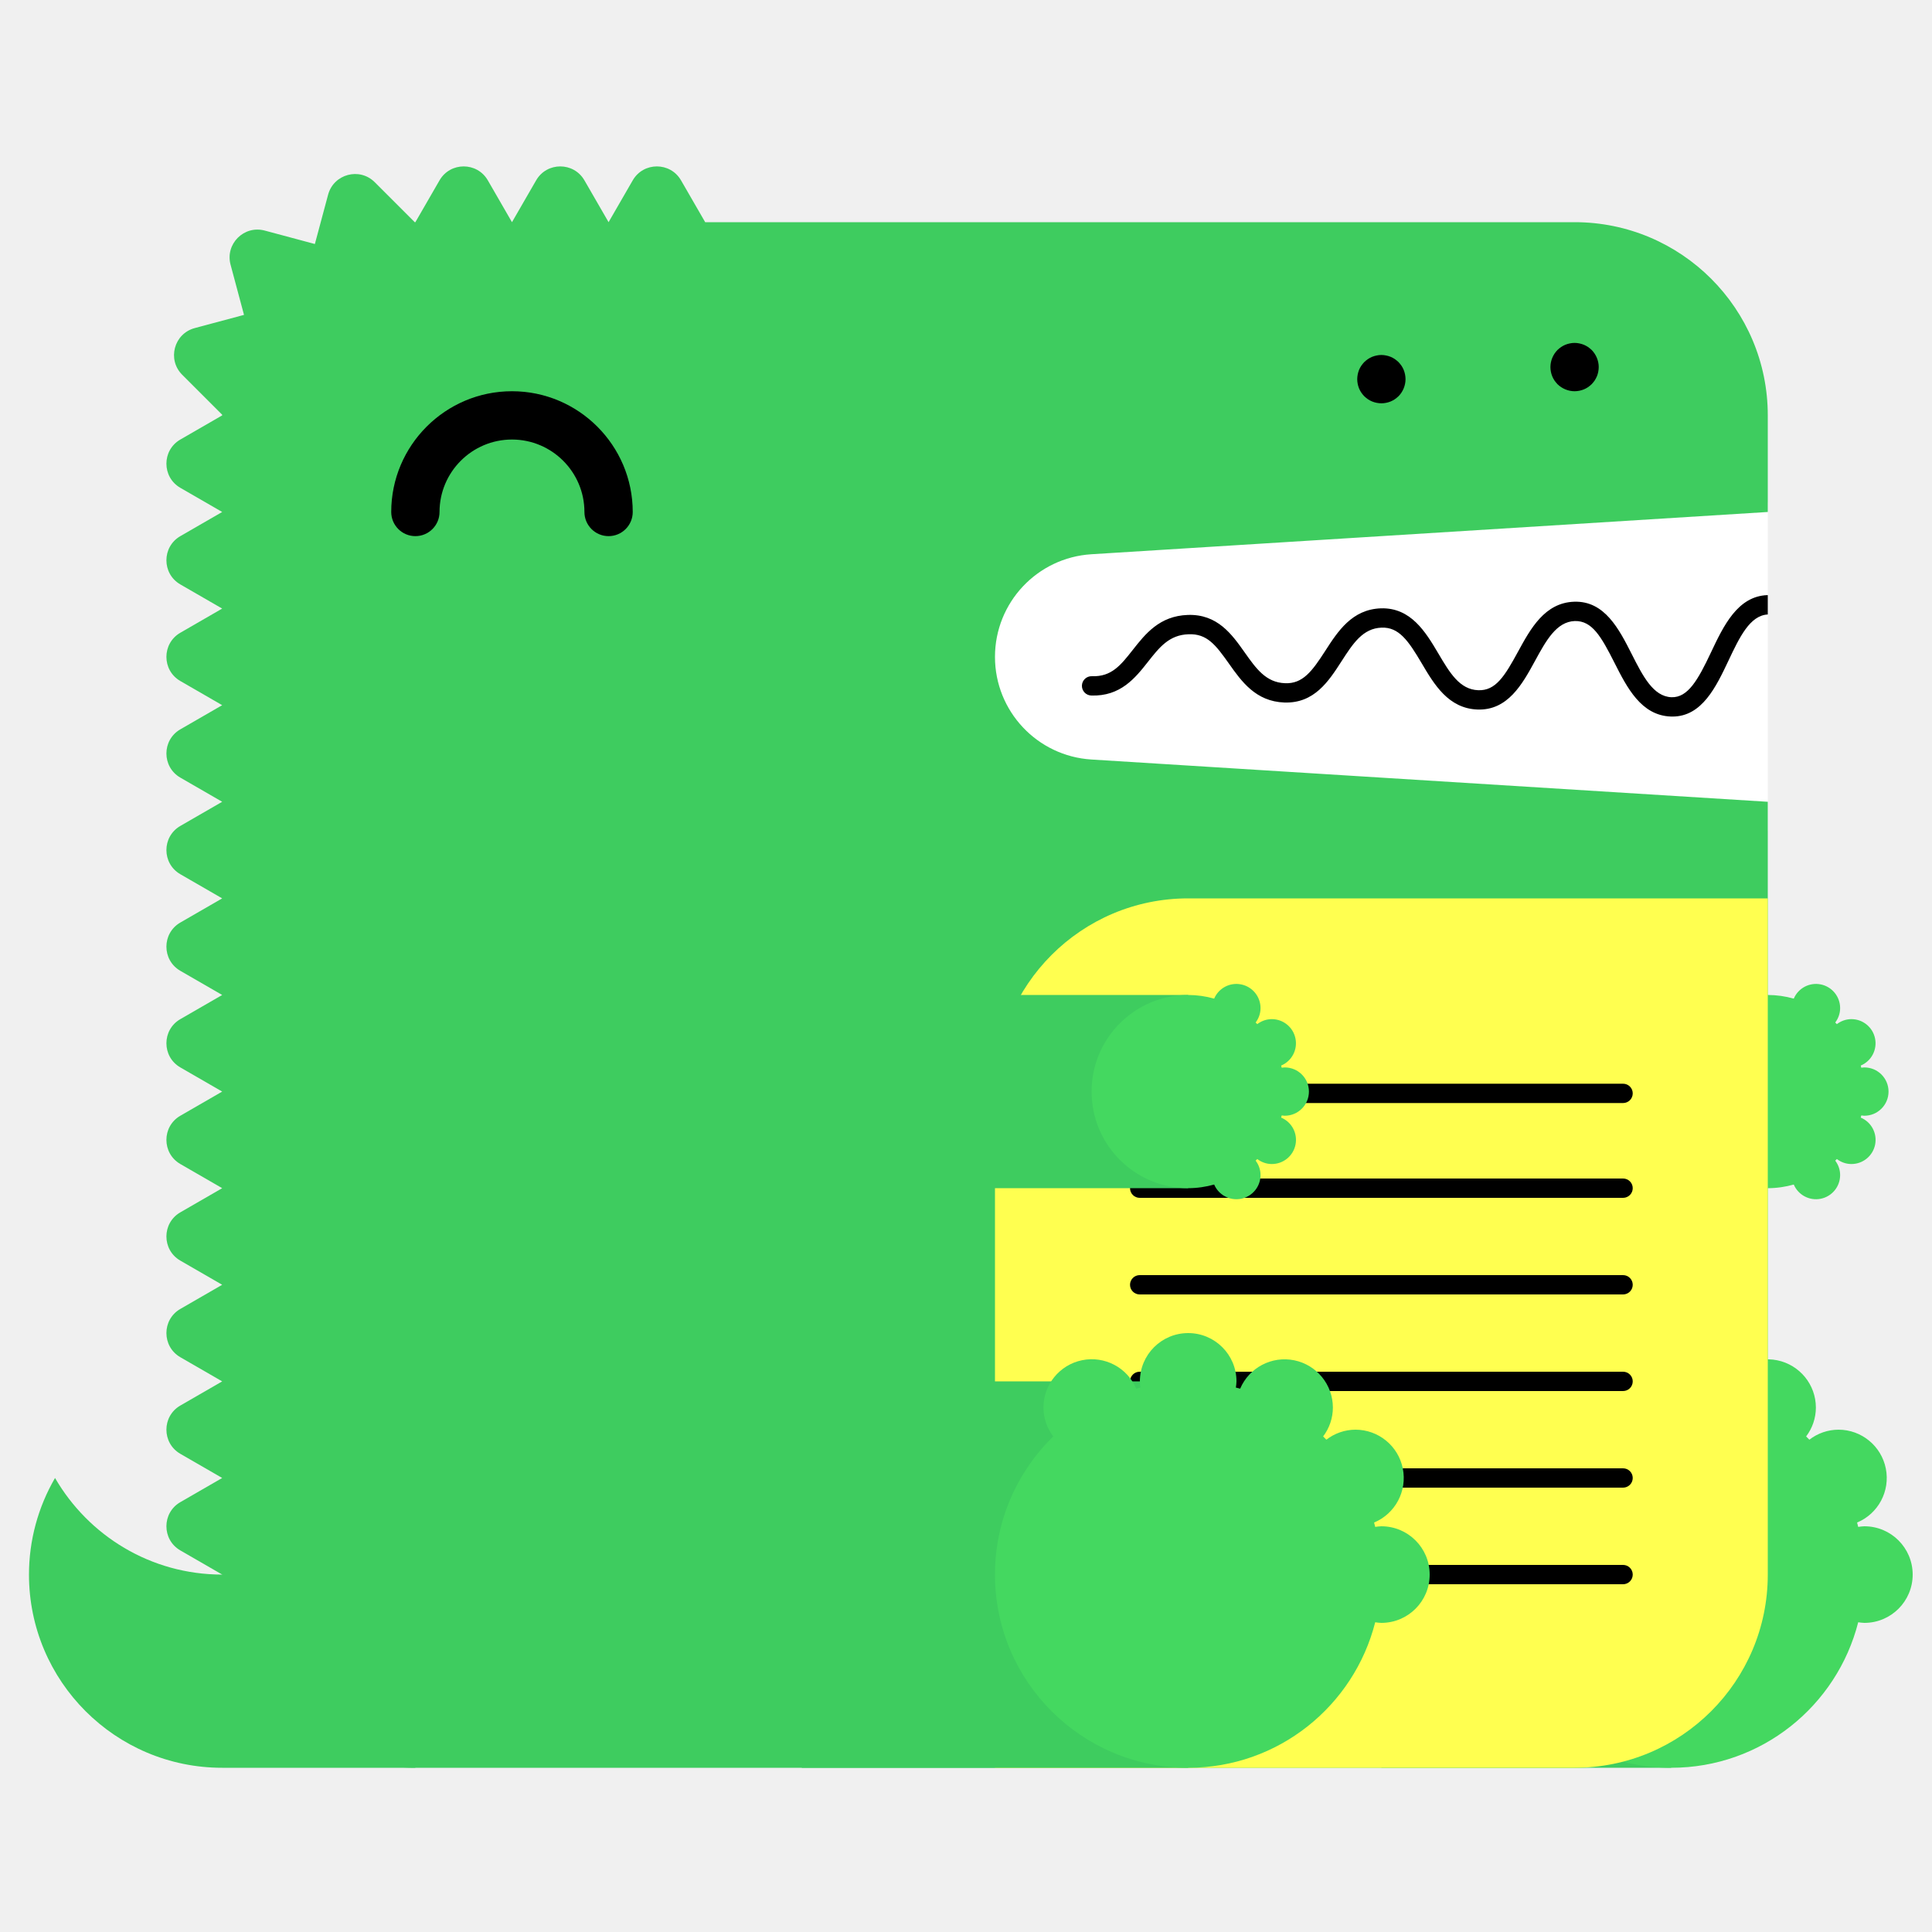
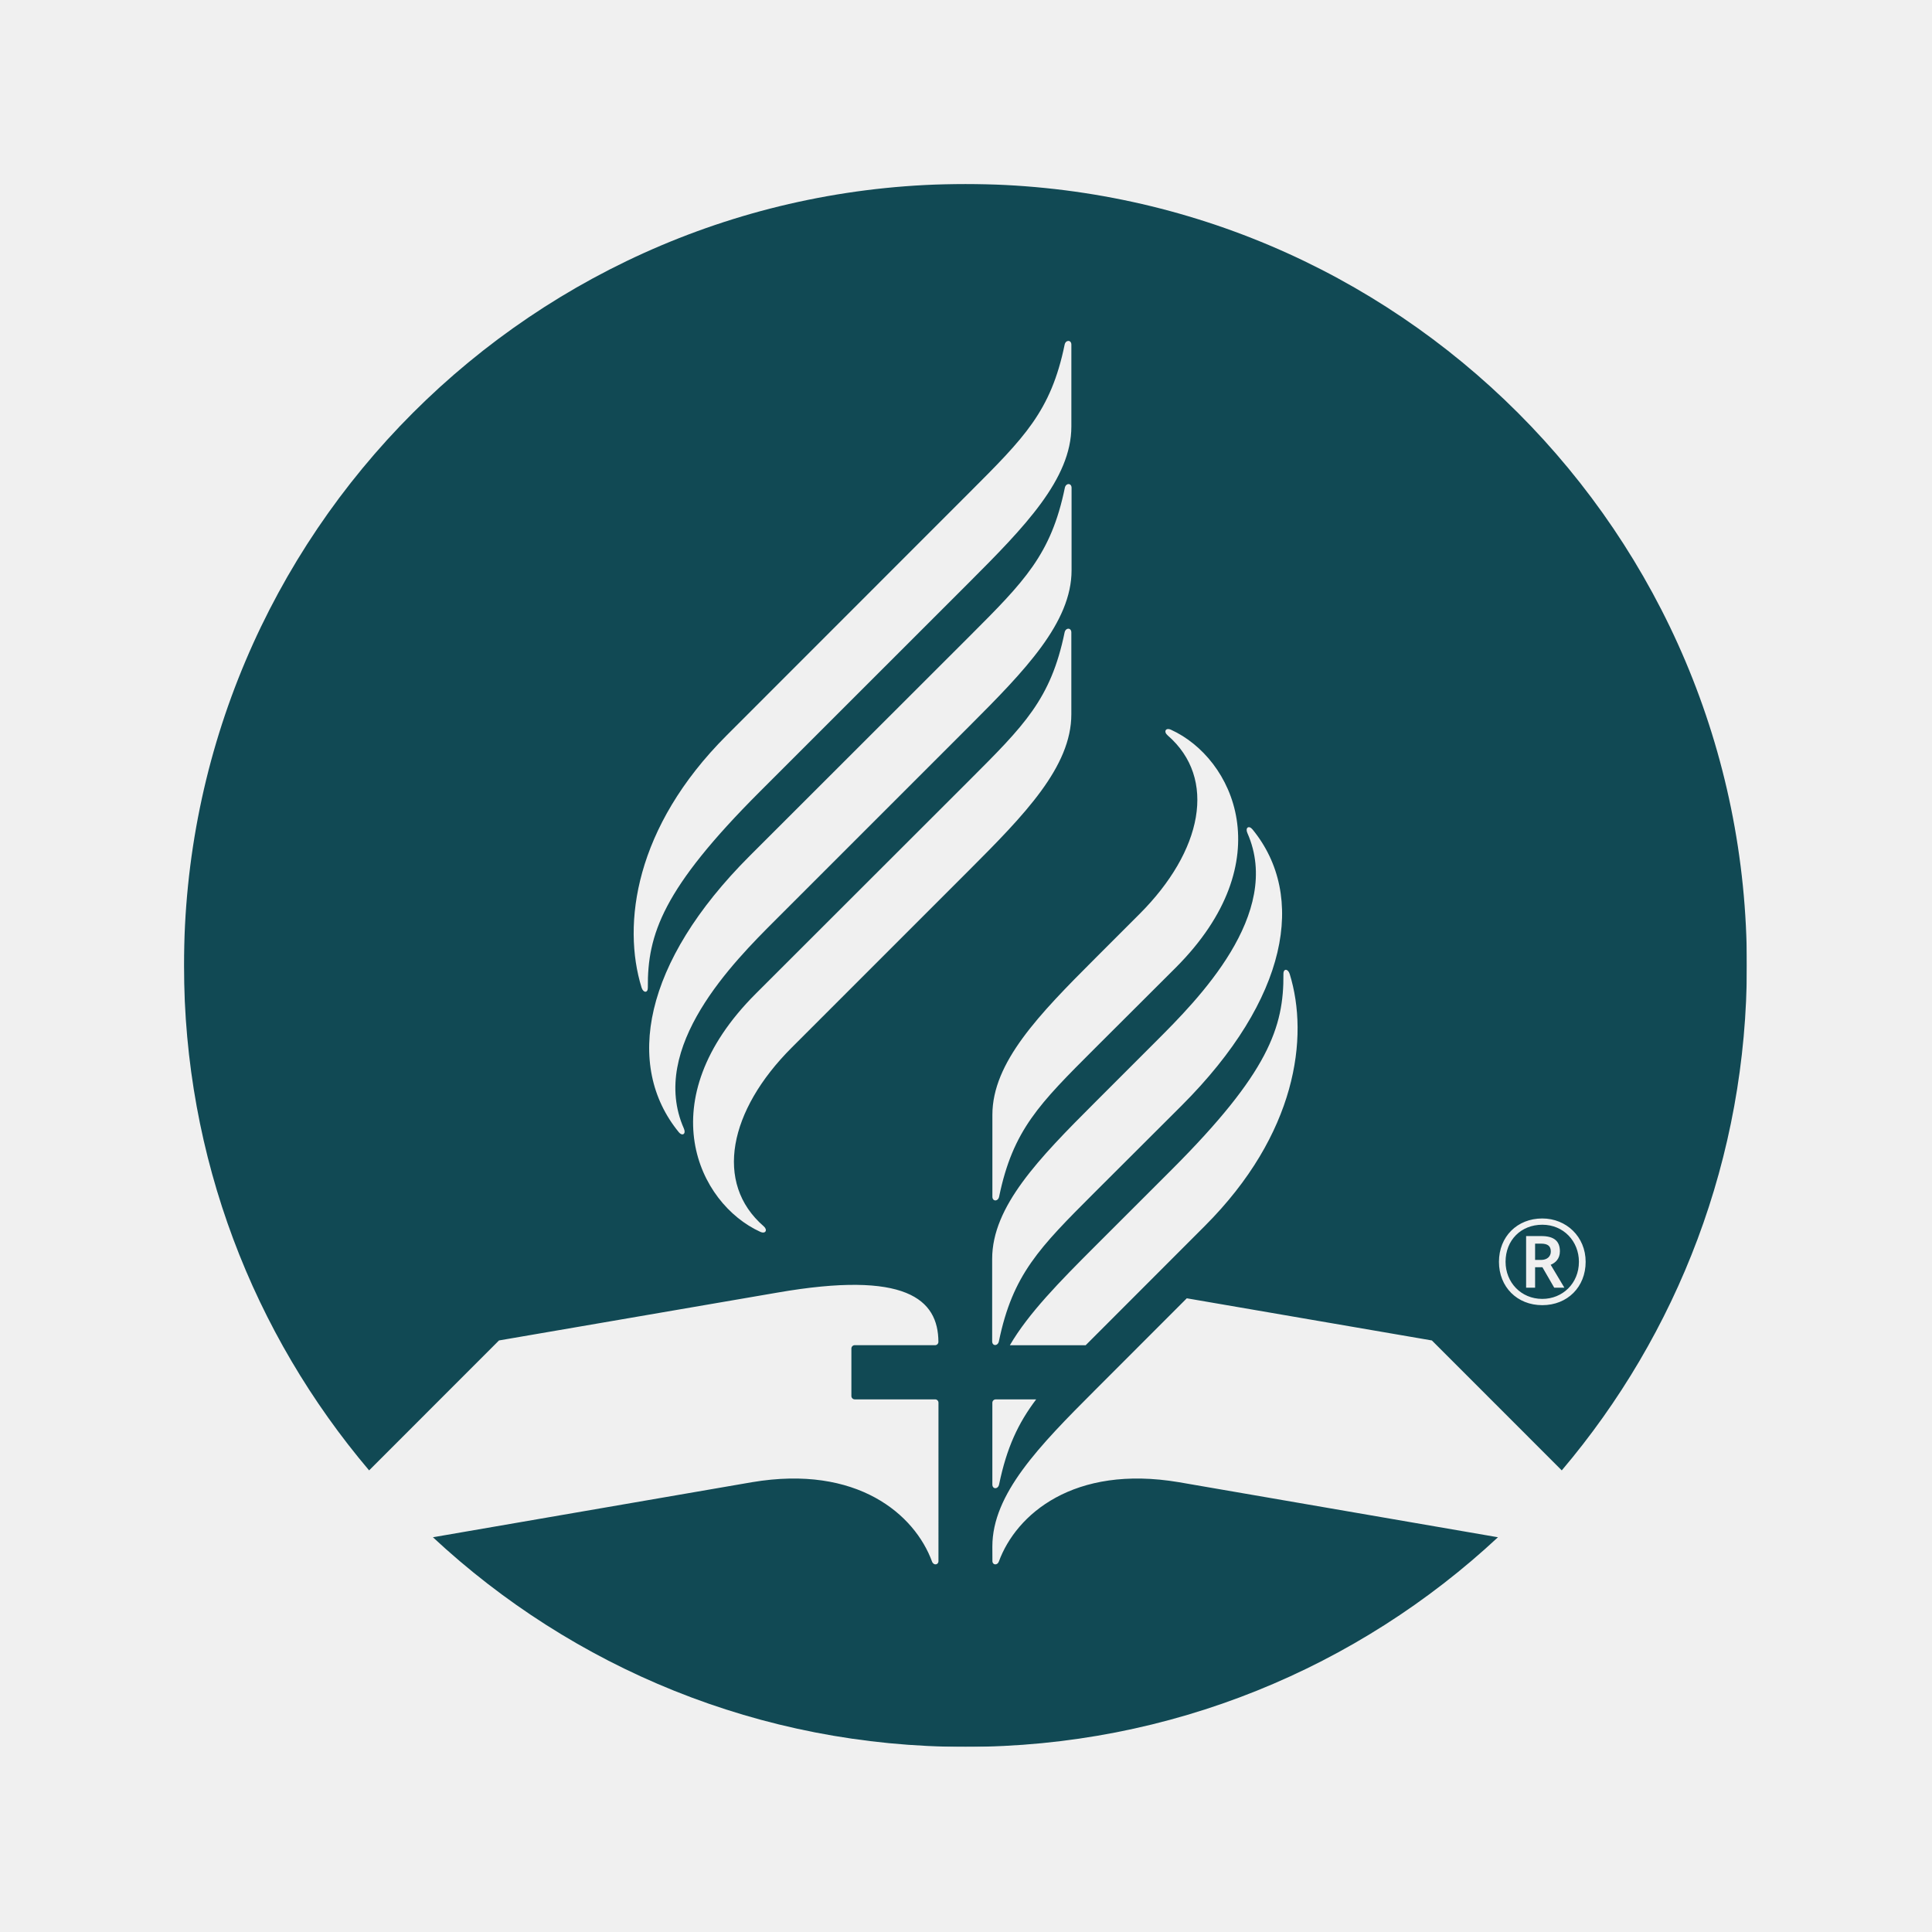
- <svg xmlns="http://www.w3.org/2000/svg" width="200" height="200" viewBox="0 0 200 200">
-   <g fill="none" fill-rule="evenodd">
-     <path fill="#FFF" d="M99 52h84v34H99z" />
-     <path d="M23 163c-7.398 0-13.843-4.027-17.303-10A19.886 19.886 0 0 0 3 163c0 11.046 8.954 20 20 20h20v-20H23z" fill="#3ECC5F" />
-     <path d="M112.98 57.376L183 53V43c0-11.046-8.954-20-20-20H73l-2.5-4.33c-1.112-1.925-3.889-1.925-5 0L63 23l-2.5-4.33c-1.111-1.925-3.889-1.925-5 0L53 23l-2.5-4.33c-1.111-1.925-3.889-1.925-5 0L43 23c-.022 0-.042.003-.065.003l-4.142-4.141c-1.57-1.571-4.252-.853-4.828 1.294l-1.369 5.104-5.192-1.392c-2.148-.575-4.111 1.389-3.535 3.536l1.39 5.193-5.102 1.367c-2.148.576-2.867 3.259-1.296 4.83l4.142 4.142c0 .021-.003.042-.003.064l-4.33 2.5c-1.925 1.111-1.925 3.889 0 5L23 53l-4.33 2.5c-1.925 1.111-1.925 3.889 0 5L23 63l-4.33 2.5c-1.925 1.111-1.925 3.889 0 5L23 73l-4.33 2.5c-1.925 1.111-1.925 3.889 0 5L23 83l-4.33 2.5c-1.925 1.111-1.925 3.889 0 5L23 93l-4.33 2.5c-1.925 1.111-1.925 3.889 0 5L23 103l-4.33 2.5c-1.925 1.111-1.925 3.889 0 5L23 113l-4.33 2.5c-1.925 1.111-1.925 3.889 0 5L23 123l-4.33 2.5c-1.925 1.111-1.925 3.889 0 5L23 133l-4.33 2.5c-1.925 1.111-1.925 3.889 0 5L23 143l-4.33 2.5c-1.925 1.111-1.925 3.889 0 5L23 153l-4.33 2.5c-1.925 1.111-1.925 3.889 0 5L23 163c0 11.046 8.954 20 20 20h120c11.046 0 20-8.954 20-20V83l-70.02-4.376A10.645 10.645 0 0 1 103 68c0-5.621 4.37-10.273 9.98-10.624" fill="#3ECC5F" />
-     <path fill="#3ECC5F" d="M143 183h30v-40h-30z" />
-     <path d="M193 158c-.219 0-.428.037-.639.064-.038-.15-.074-.301-.116-.451A5 5 0 0 0 190.32 148a4.96 4.96 0 0 0-3.016 1.036 26.531 26.531 0 0 0-.335-.336 4.955 4.955 0 0 0 1.011-2.987 5 5 0 0 0-9.599-1.959c-.148-.042-.297-.077-.445-.115.027-.211.064-.42.064-.639a5 5 0 0 0-5-5 5 5 0 0 0-5 5c0 .219.037.428.064.639-.148.038-.297.073-.445.115a4.998 4.998 0 0 0-9.599 1.959c0 1.125.384 2.151 1.011 2.987-3.717 3.632-6.031 8.693-6.031 14.3 0 11.046 8.954 20 20 20 9.339 0 17.16-6.41 19.361-15.064.211.027.42.064.639.064a5 5 0 0 0 5-5 5 5 0 0 0-5-5" fill="#44D860" />
-     <path fill="#3ECC5F" d="M153 123h30v-20h-30z" />
-     <path d="M193 115.5a2.5 2.5 0 1 0 0-5c-.109 0-.214.019-.319.032-.02-.075-.037-.15-.058-.225a2.501 2.501 0 0 0-.963-4.807c-.569 0-1.088.197-1.508.518a6.653 6.653 0 0 0-.168-.168c.314-.417.506-.931.506-1.494a2.5 2.5 0 0 0-4.8-.979A9.987 9.987 0 0 0 183 103c-5.522 0-10 4.478-10 10s4.478 10 10 10c.934 0 1.833-.138 2.69-.377a2.5 2.5 0 0 0 4.8-.979c0-.563-.192-1.077-.506-1.494.057-.055.113-.111.168-.168.42.321.939.518 1.508.518a2.5 2.5 0 0 0 .963-4.807c.021-.074.038-.15.058-.225.105.013.21.032.319.032" fill="#44D860" />
-     <path d="M63 55.5a2.5 2.5 0 0 1-2.5-2.5c0-4.136-3.364-7.5-7.5-7.5s-7.5 3.364-7.5 7.5a2.5 2.5 0 1 1-5 0c0-6.893 5.607-12.5 12.5-12.5S65.5 46.107 65.5 53a2.5 2.5 0 0 1-2.5 2.5" fill="#000" />
-     <path d="M103 183h60c11.046 0 20-8.954 20-20V93h-60c-11.046 0-20 8.954-20 20v70z" fill="#FFFF50" />
-     <path d="M168.02 124h-50.04a1 1 0 1 1 0-2h50.04a1 1 0 1 1 0 2m0 20h-50.04a1 1 0 1 1 0-2h50.04a1 1 0 1 1 0 2m0 20h-50.04a1 1 0 1 1 0-2h50.04a1 1 0 1 1 0 2m0-49.814h-50.04a1 1 0 1 1 0-2h50.04a1 1 0 1 1 0 2m0 19.814h-50.04a1 1 0 1 1 0-2h50.04a1 1 0 1 1 0 2m0 20h-50.04a1 1 0 1 1 0-2h50.04a1 1 0 1 1 0 2M183 61.611c-.012 0-.022-.006-.034-.005-3.09.105-4.552 3.196-5.842 5.923-1.346 2.85-2.387 4.703-4.093 4.647-1.889-.068-2.969-2.202-4.113-4.46-1.314-2.594-2.814-5.536-5.963-5.426-3.046.104-4.513 2.794-5.807 5.167-1.377 2.528-2.314 4.065-4.121 3.994-1.927-.07-2.951-1.805-4.136-3.813-1.321-2.236-2.848-4.75-5.936-4.664-2.994.103-4.465 2.385-5.763 4.4-1.373 2.13-2.335 3.428-4.165 3.351-1.973-.07-2.992-1.51-4.171-3.177-1.324-1.873-2.816-3.993-5.895-3.89-2.928.1-4.399 1.97-5.696 3.618-1.232 1.564-2.194 2.802-4.229 2.724a1 1 0 0 0-.072 2c3.017.101 4.545-1.8 5.872-3.487 1.177-1.496 2.193-2.787 4.193-2.855 1.926-.082 2.829 1.115 4.195 3.045 1.297 1.834 2.769 3.914 5.731 4.021 3.103.104 4.596-2.215 5.918-4.267 1.182-1.834 2.202-3.417 4.15-3.484 1.793-.067 2.769 1.35 4.145 3.681 1.297 2.197 2.766 4.686 5.787 4.796 3.125.108 4.634-2.62 5.949-5.035 1.139-2.088 2.214-4.06 4.119-4.126 1.793-.042 2.728 1.595 4.111 4.33 1.292 2.553 2.757 5.445 5.825 5.556l.169.003c3.064 0 4.518-3.075 5.805-5.794 1.139-2.41 2.217-4.68 4.067-4.773v-2z" fill="#000" />
-     <path fill="#3ECC5F" d="M83 183h40v-40H83z" />
-     <path d="M143 158c-.219 0-.428.037-.639.064-.038-.15-.074-.301-.116-.451A5 5 0 0 0 140.32 148a4.96 4.96 0 0 0-3.016 1.036 26.531 26.531 0 0 0-.335-.336 4.955 4.955 0 0 0 1.011-2.987 5 5 0 0 0-9.599-1.959c-.148-.042-.297-.077-.445-.115.027-.211.064-.42.064-.639a5 5 0 0 0-5-5 5 5 0 0 0-5 5c0 .219.037.428.064.639-.148.038-.297.073-.445.115a4.998 4.998 0 0 0-9.599 1.959c0 1.125.384 2.151 1.011 2.987-3.717 3.632-6.031 8.693-6.031 14.3 0 11.046 8.954 20 20 20 9.339 0 17.16-6.41 19.361-15.064.211.027.42.064.639.064a5 5 0 0 0 5-5 5 5 0 0 0-5-5" fill="#44D860" />
-     <path fill="#3ECC5F" d="M83 123h40v-20H83z" />
-     <path d="M133 115.5a2.5 2.5 0 1 0 0-5c-.109 0-.214.019-.319.032-.02-.075-.037-.15-.058-.225a2.501 2.501 0 0 0-.963-4.807c-.569 0-1.088.197-1.508.518a6.653 6.653 0 0 0-.168-.168c.314-.417.506-.931.506-1.494a2.5 2.5 0 0 0-4.8-.979A9.987 9.987 0 0 0 123 103c-5.522 0-10 4.478-10 10s4.478 10 10 10c.934 0 1.833-.138 2.69-.377a2.5 2.5 0 0 0 4.8-.979c0-.563-.192-1.077-.506-1.494.057-.055.113-.111.168-.168.42.321.939.518 1.508.518a2.5 2.5 0 0 0 .963-4.807c.021-.074.038-.15.058-.225.105.013.21.032.319.032" fill="#44D860" />
-     <path d="M143 41.75c-.16 0-.33-.02-.49-.05a2.52 2.52 0 0 1-.47-.14c-.15-.06-.29-.14-.431-.23-.13-.09-.259-.2-.38-.31-.109-.12-.219-.24-.309-.38s-.17-.28-.231-.43a2.619 2.619 0 0 1-.189-.96c0-.16.02-.33.05-.49.03-.16.08-.31.139-.47.061-.15.141-.29.231-.43.09-.13.2-.26.309-.38.121-.11.25-.22.38-.31.141-.09.281-.17.431-.23.149-.06.31-.11.47-.14.32-.07.65-.07.98 0 .159.03.32.08.47.14.149.06.29.14.43.23.13.09.259.2.38.31.11.12.22.25.31.38.09.14.17.28.23.43.06.16.11.31.14.47.029.16.05.33.05.49 0 .66-.271 1.31-.73 1.77-.121.11-.25.22-.38.31-.14.09-.281.17-.43.23a2.565 2.565 0 0 1-.96.19m20-1.25c-.66 0-1.3-.27-1.771-.73a3.802 3.802 0 0 1-.309-.38c-.09-.14-.17-.28-.231-.43a2.619 2.619 0 0 1-.189-.96c0-.66.27-1.3.729-1.77.121-.11.25-.22.38-.31.141-.09.281-.17.431-.23.149-.06.31-.11.47-.14.32-.07.66-.07.98 0 .159.03.32.08.47.14.149.06.29.14.43.23.13.09.259.2.38.31.459.47.73 1.11.73 1.77 0 .16-.021.33-.05.49-.03.16-.08.32-.14.47-.07.15-.14.29-.23.43-.09.13-.2.26-.31.38-.121.11-.25.22-.38.31-.14.09-.281.17-.43.23a2.565 2.565 0 0 1-.96.19" fill="#000" />
+ <svg xmlns="http://www.w3.org/2000/svg" xmlns:xlink="http://www.w3.org/1999/xlink" viewBox="0 0 210 210">
+   <defs>
+     <path id="a" d="M0 0h169.877v169.877H0z" />
+   </defs>
+   <g fill="none" fill-rule="evenodd" transform="translate(20 20)">
+     <mask id="b" fill="#fff">
+       <use xlink:href="#a" />
+     </mask>
+     <path fill="#114954" d="M147.5 116.95c.667 0 1.066-.373 1.066-.913 0-.604-.334-.86-1.08-.86h-.628v1.772h.642zm-1.618-2.595h1.644c1.399 0 2.028.553 2.028 1.657 0 .808-.488 1.257-1.002 1.463l1.49 2.492h-1.104l-1.284-2.222h-.796v2.222h-.976v-5.612zm5.74 2.8c0-2.222-1.657-4.032-3.981-4.032-2.323 0-3.993 1.681-3.993 4.031 0 2.222 1.67 4.031 3.993 4.031 2.196 0 3.98-1.68 3.98-4.03zm-8.692 0c0-2.735 1.977-4.713 4.71-4.713 2.608 0 4.713 1.978 4.713 4.712 0 2.735-1.977 4.712-4.712 4.712-2.734 0-4.711-1.977-4.711-4.712zm-55.086-.318c0-5.703 5.08-10.918 11.134-16.97l6.707-6.708c4.45-4.45 13.795-13.8 9.898-22.617-.256-.58.167-.868.56-.388 5.895 7.208 3.889 18.426-7.701 30.016l-9.486 9.467c-5.988 5.987-8.884 8.896-10.38 16.156-.112.543-.732.541-.732 0v-8.956zM66.052 93.874c-6.818 6.817-8.464 14.718-3.043 19.414.454.393.218.875-.375.604-6.761-3.082-12.091-14.276-.5-25.867l23.203-23.182c5.988-5.988 8.885-8.84 10.38-16.099.113-.543.733-.54.733 0v8.895c0 5.703-5.082 10.918-11.134 16.97L66.052 93.874zm-12.274 9.185c-5.895-7.208-3.89-18.424 7.7-30.015L85.363 49.18c5.988-5.987 8.884-8.896 10.38-16.156.112-.543.732-.54.732 0v8.956c0 5.703-5.082 10.918-11.134 16.971L64.236 80.055c-4.45 4.45-13.796 13.8-9.898 22.618.256.58-.167.867-.56.386zm-4.042-15.714c-2.13-6.878-.738-17.423 9.23-27.392l26.367-26.379c5.988-5.987 8.892-8.852 10.388-16.11.112-.544.732-.542.732 0v8.894c0 5.703-5.082 10.918-11.135 16.971l-22.74 22.733c-10.548 10.55-12.21 15.515-12.161 21.294.005.613-.5.573-.681-.01zm54.133-8.004c6.818-6.819 8.464-14.718 3.043-19.415-.454-.393-.218-.874.375-.604 6.76 3.081 12.09 14.275.5 25.867l-8.806 8.785c-5.988 5.988-8.885 8.84-10.381 16.1-.112.542-.732.54-.732 0v-8.896c0-5.703 5.082-10.917 11.134-16.97l4.867-4.867zm16.316 6.528c2.128 6.878.738 17.423-9.23 27.392l-11.971 11.982-.974.976h-8.24c2.018-3.466 5.432-6.933 9.23-10.73l8.343-8.337c10.548-10.549 12.21-15.515 12.16-21.294-.004-.612.5-.574.682.011zm-31.588 55.485c-.112.543-.732.541-.732 0v-8.883c0-.2.163-.364.364-.364l4.4-.002c-1.956 2.587-3.208 5.252-4.032 9.25zm19.539-.246c-11.452-1.93-17.695 3.52-19.564 8.624-.165.451-.701.383-.701-.048l-.006-1.588c0-5.703 5.082-10.918 11.135-16.97l9.999-10.007 26.64 4.582s7.61 7.61 14.118 14.123c12.548-14.804 20.12-33.959 20.12-54.886C169.877 38.028 131.849 0 84.939 0 38.029 0-.001 38.028-.001 84.938c0 20.927 7.574 40.082 20.122 54.886 6.507-6.514 14.117-14.123 14.117-14.123l30.24-5.197c14.005-2.438 17.5.713 17.523 5.35a.365.365 0 0 1-.363.364l-8.733-.003c-.2 0-.363.163-.363.364v5.162c0 .201.163.364.363.364h8.74c.2 0 .363.162.363.364l-.001 17.215c0 .431-.536.5-.701.048-1.87-5.105-8.112-10.555-19.564-8.624 0 0-19.914 3.442-34.686 5.985 15.17 14.132 35.514 22.784 57.883 22.784s42.713-8.652 57.883-22.784a64012.07 64012.07 0 0 1-34.686-5.985z" mask="url(#b)" />
  </g>
</svg>
